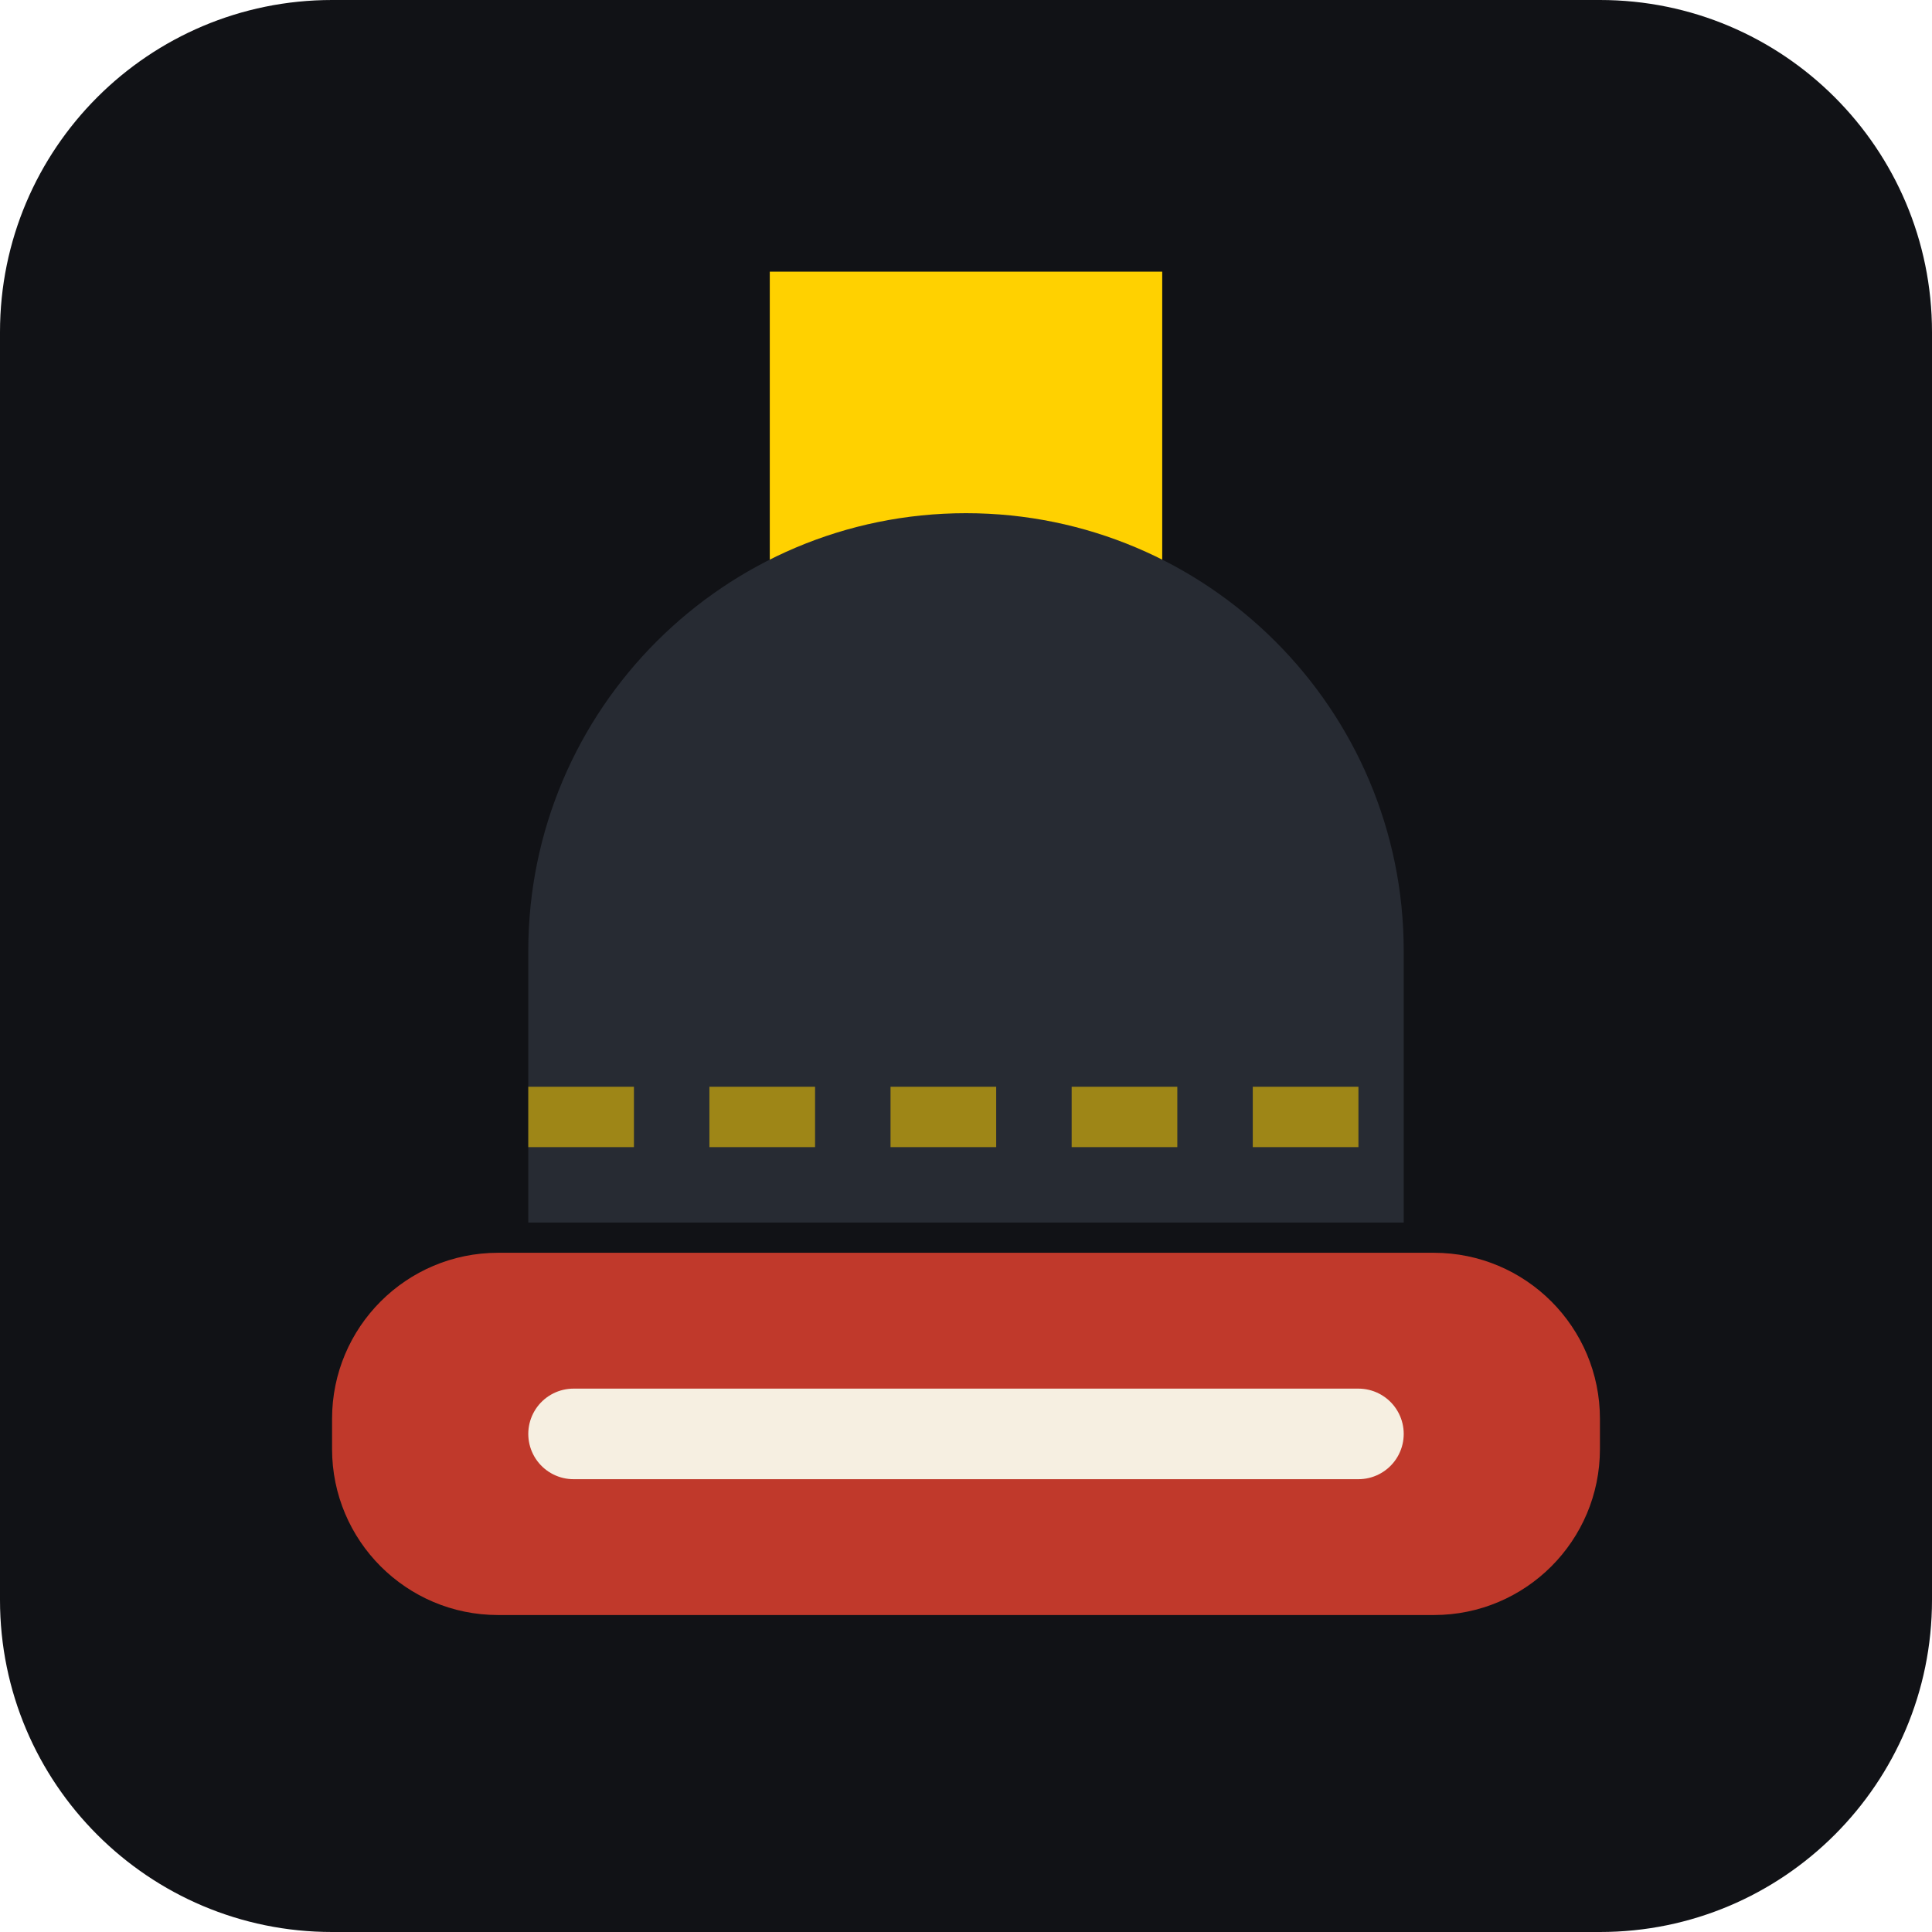
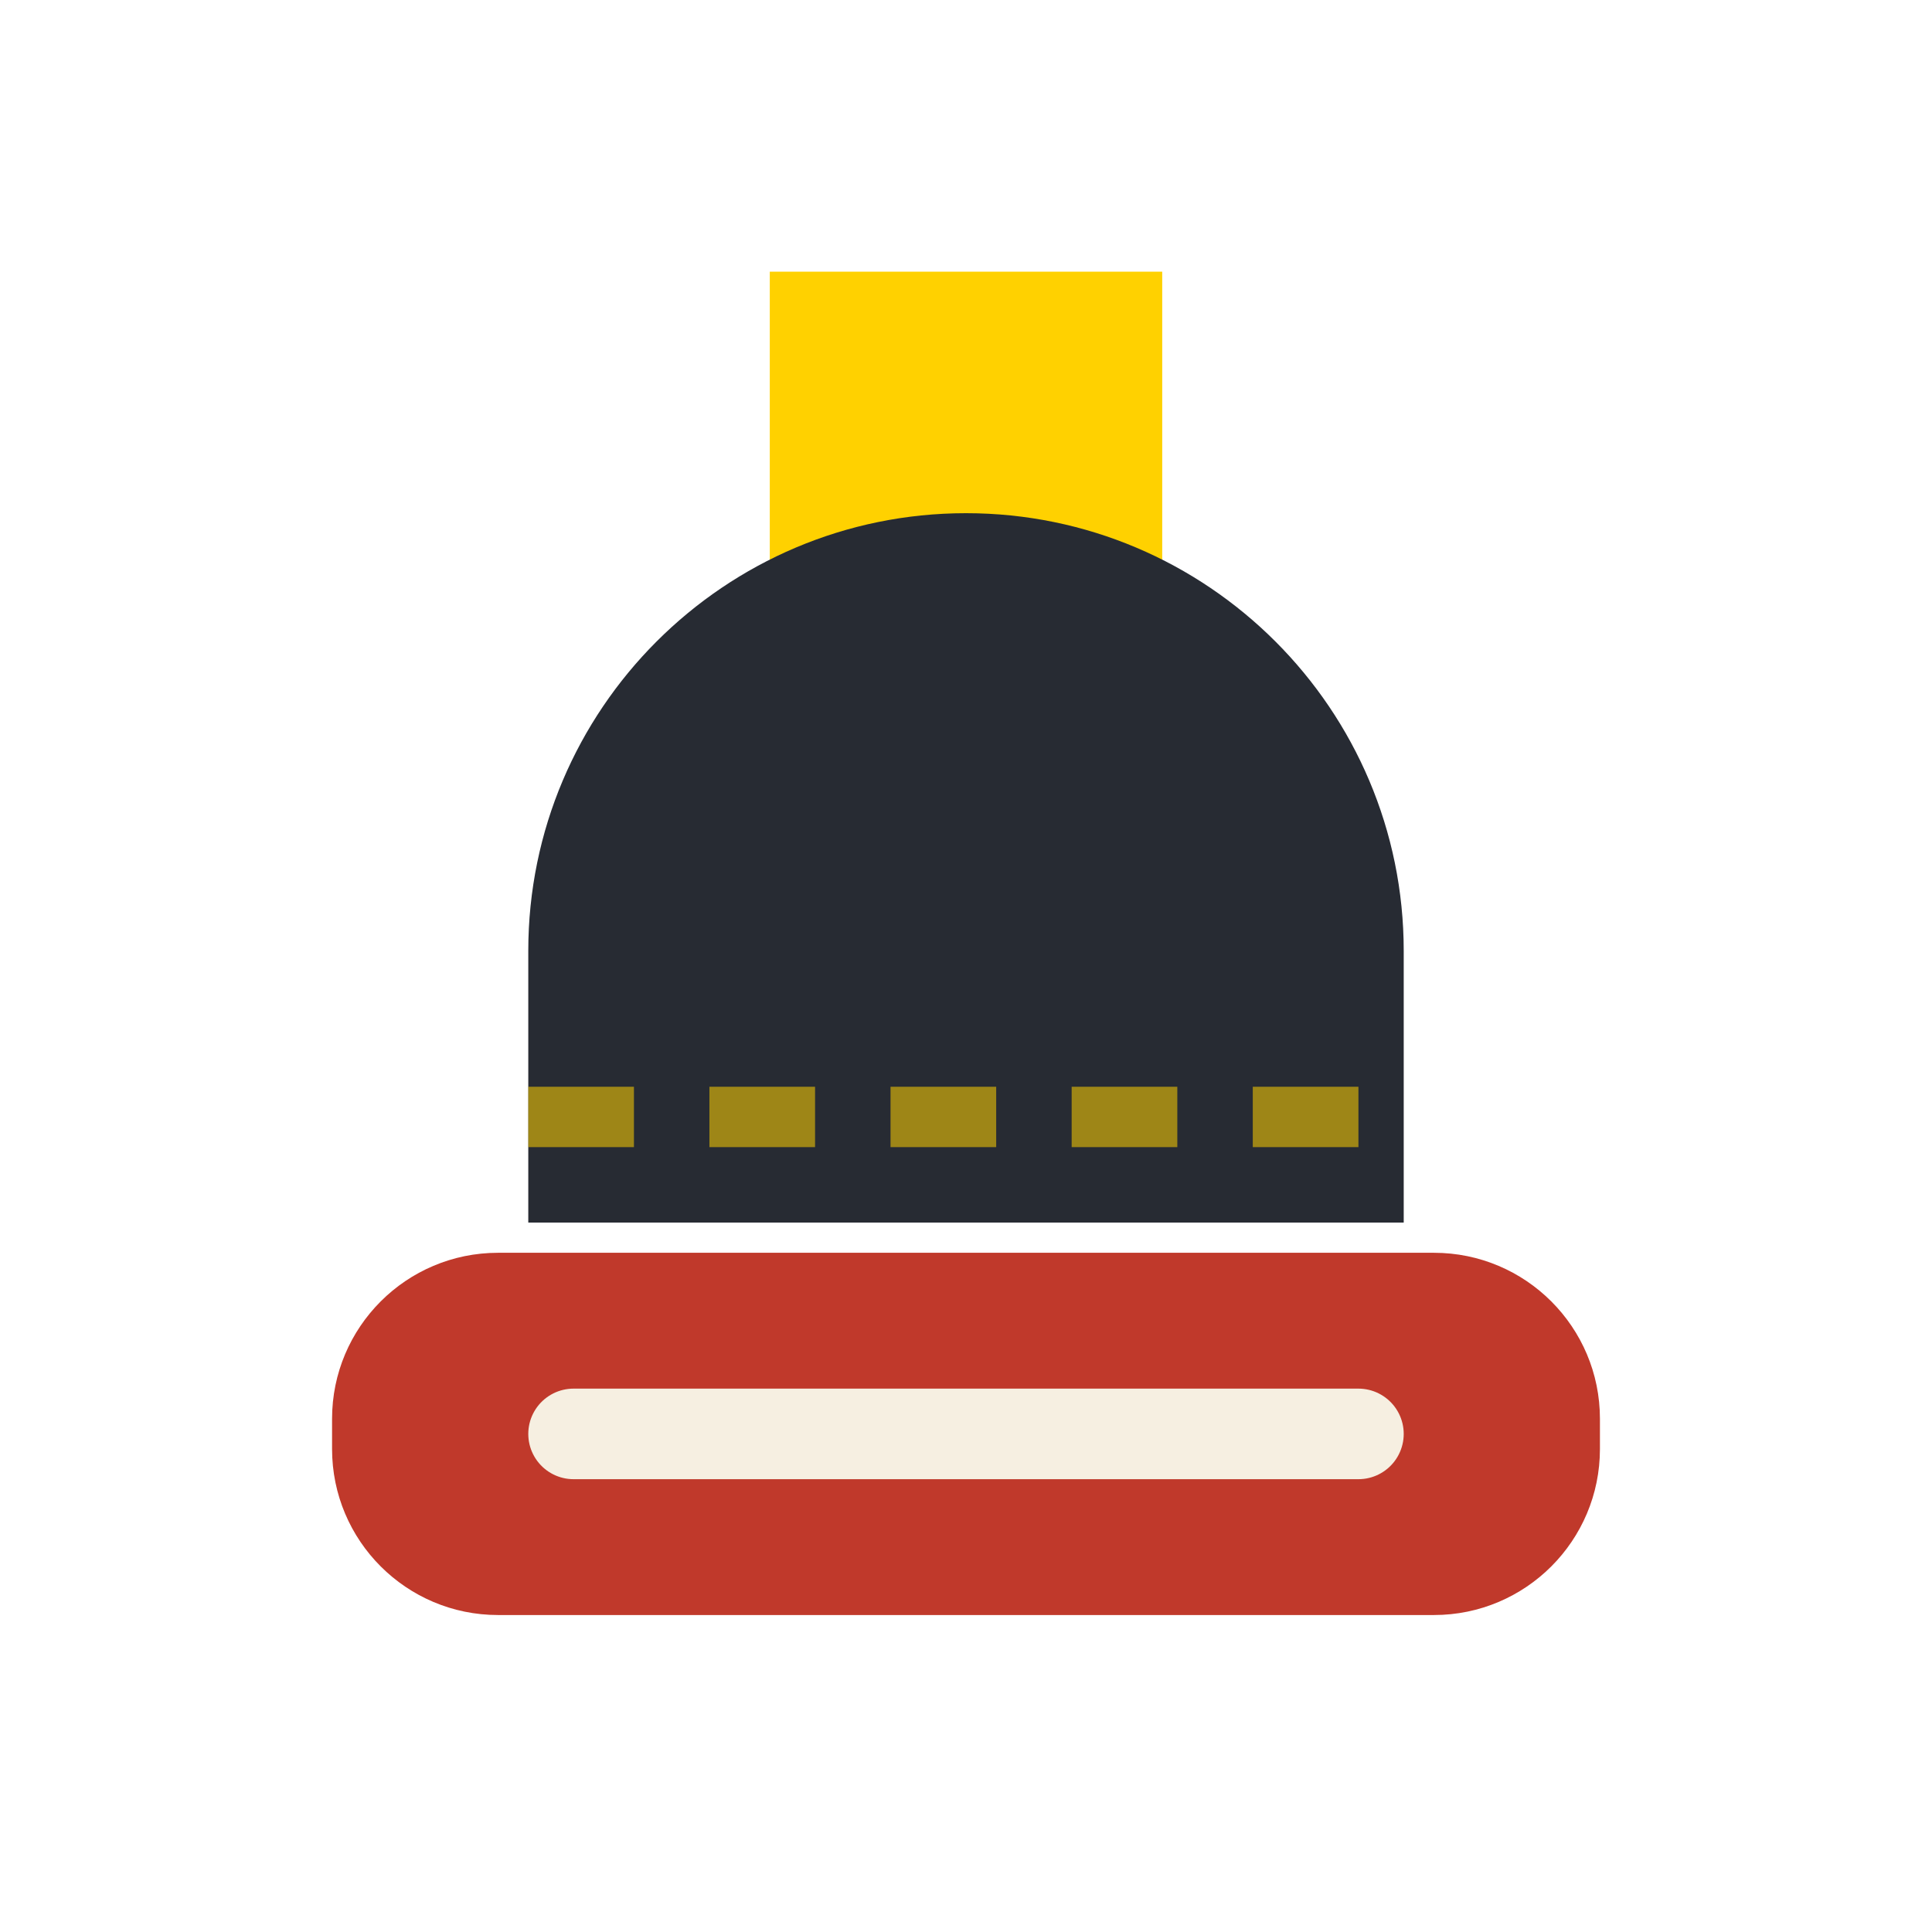
<svg xmlns="http://www.w3.org/2000/svg" viewBox="0 0 128 128" role="img" aria-labelledby="title">
-   <rect width="128" height="128" rx="22" fill="#111216" />
  <path d="M51 18h26v25c0 10-5 16-13 16s-13-6-13-16Z" fill="#ffd100" />
  <path d="M35 63c0-16 13-29 29-29s29 13 29 29v18H35Z" fill="#272b33" />
  <rect x="22" y="83" width="84" height="24" rx="11" fill="#c0392b" />
  <path d="M38 95h52" stroke="#f6efe1" stroke-width="6" stroke-linecap="round" />
  <path d="M35 74h58" stroke="#ffd100" stroke-width="4" stroke-dasharray="7 5" opacity=".55" />
</svg>
